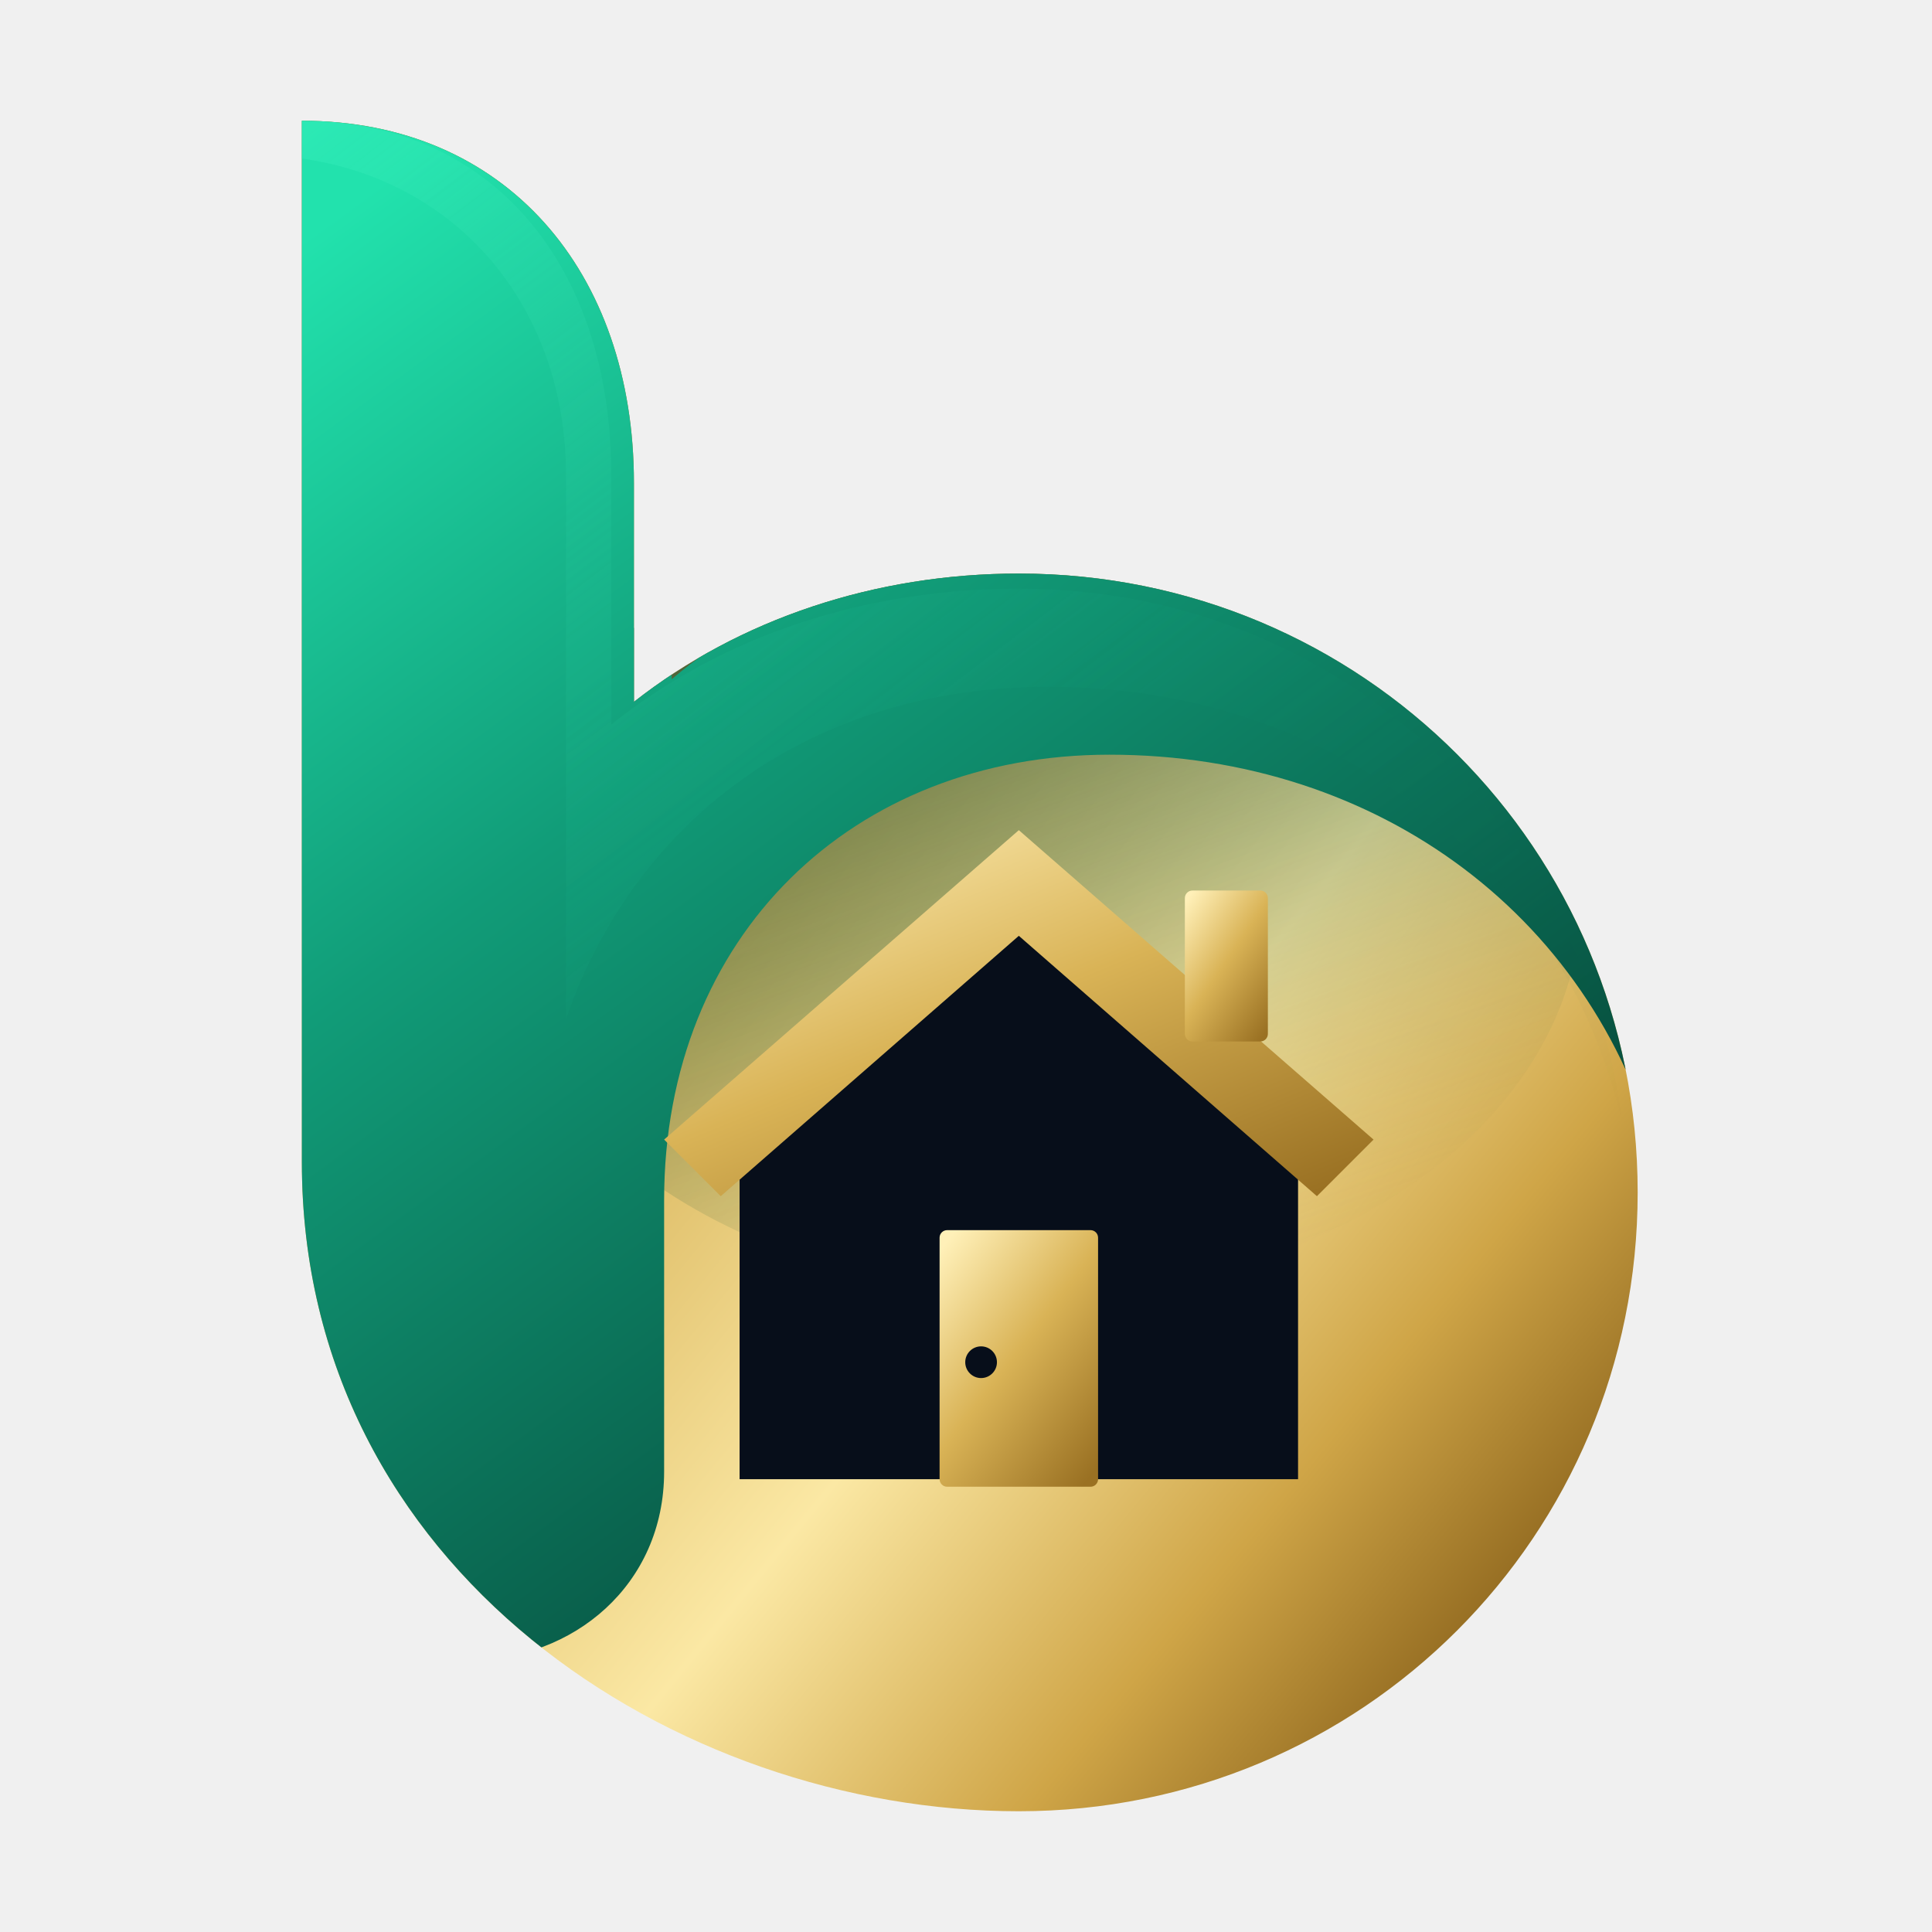
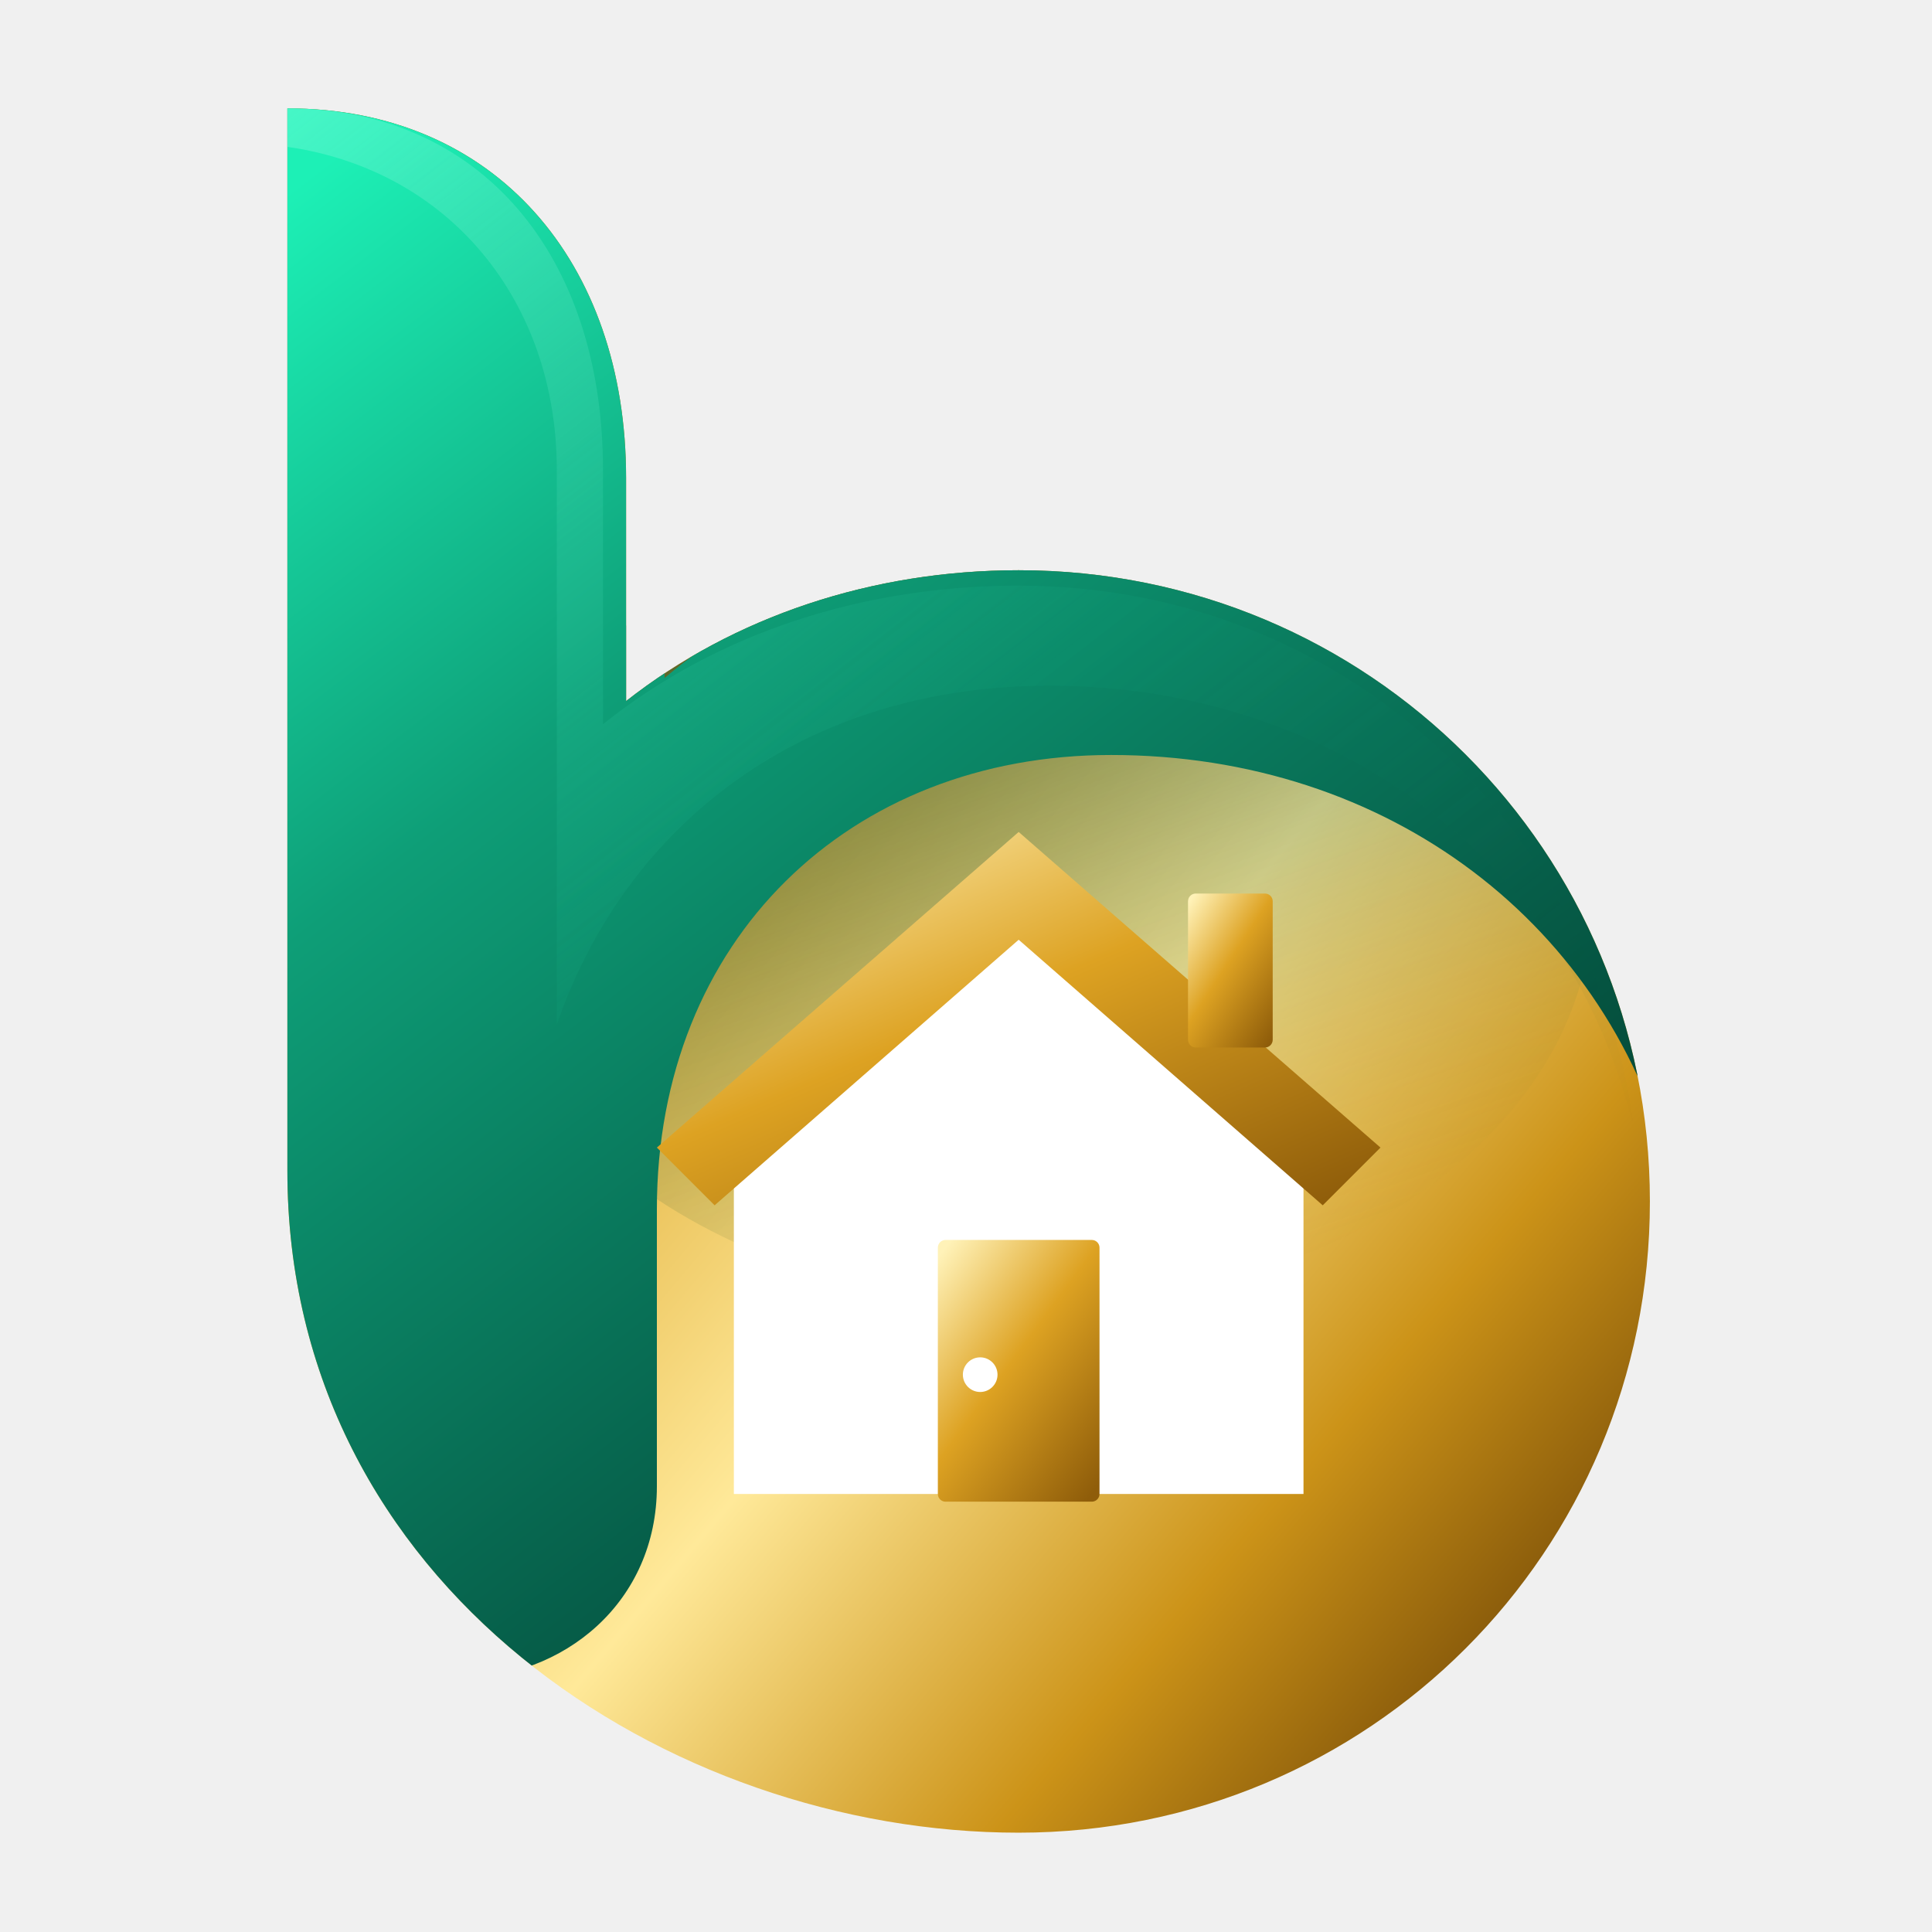
<svg xmlns="http://www.w3.org/2000/svg" viewBox="0 0 512 512" width="512" height="512">
  <defs>
-     <linearGradient id="bw-emerald" x1="12%" y1="4%" x2="72%" y2="96%">
-       <stop offset="0%" stop-color="#22E2AD" />
-       <stop offset="38%" stop-color="#119C78" />
-       <stop offset="78%" stop-color="#095E4A" />
-       <stop offset="100%" stop-color="#053B2E" />
+     <linearGradient id="bw-emerald" x1="10%" y1="2%" x2="76%" y2="96%">
+       <stop offset="0%" stop-color="#1DF0B6" />
+       <stop offset="34%" stop-color="#0E9E77" />
+       <stop offset="74%" stop-color="#065E49" />
+       <stop offset="100%" stop-color="#033A2C" />
    </linearGradient>
    <linearGradient id="bw-emerald-hi" x1="0%" y1="0%" x2="100%" y2="100%">
-       <stop offset="0%" stop-color="#34F0BC" stop-opacity="0.55" />
-       <stop offset="60%" stop-color="#119C78" stop-opacity="0.10" />
-       <stop offset="100%" stop-color="#053B2E" stop-opacity="0" />
+       <stop offset="0%" stop-color="#5CFAD0" stop-opacity="0.65" />
+       <stop offset="55%" stop-color="#11A57E" stop-opacity="0.16" />
+       <stop offset="100%" stop-color="#033A2C" stop-opacity="0" />
    </linearGradient>
    <linearGradient id="bw-inner-depth" x1="25%" y1="0%" x2="75%" y2="100%">
-       <stop offset="0%" stop-color="#063D2F" stop-opacity="0.72" />
-       <stop offset="52%" stop-color="#0B5442" stop-opacity="0.28" />
-       <stop offset="100%" stop-color="#D4AE52" stop-opacity="0" />
+       <stop offset="0%" stop-color="#053A2C" stop-opacity="0.68" />
+       <stop offset="52%" stop-color="#0B5744" stop-opacity="0.24" />
+       <stop offset="100%" stop-color="#D9A324" stop-opacity="0" />
    </linearGradient>
-     <linearGradient id="bw-gold" x1="15%" y1="15%" x2="88%" y2="85%">
-       <stop offset="0%" stop-color="#8C651D" />
-       <stop offset="32%" stop-color="#D4AE52" />
-       <stop offset="62%" stop-color="#FBE8A4" />
-       <stop offset="84%" stop-color="#CFA547" />
-       <stop offset="100%" stop-color="#8F671E" />
+     <linearGradient id="bw-gold" x1="14%" y1="12%" x2="88%" y2="88%">
+       <stop offset="0%" stop-color="#8A5C0C" />
+       <stop offset="28%" stop-color="#D9A124" />
+       <stop offset="58%" stop-color="#FFE999" />
+       <stop offset="82%" stop-color="#CC9318" />
+       <stop offset="100%" stop-color="#7B4F08" />
    </linearGradient>
-     <linearGradient id="bw-gold-roof" x1="10%" y1="0%" x2="90%" y2="100%">
-       <stop offset="0%" stop-color="#FFF0B8" />
-       <stop offset="48%" stop-color="#D9B356" />
-       <stop offset="100%" stop-color="#9A7123" />
+     <linearGradient id="bw-gold-roof" x1="8%" y1="0%" x2="92%" y2="100%">
+       <stop offset="0%" stop-color="#FFF2B8" />
+       <stop offset="46%" stop-color="#DDA222" />
+       <stop offset="100%" stop-color="#8F5D0A" />
    </linearGradient>
-     <linearGradient id="bw-navy-bg" x1="0%" y1="0%" x2="100%" y2="100%">
-       <stop offset="0%" stop-color="#12233D" />
-       <stop offset="100%" stop-color="#070E1A" />
+     <linearGradient id="bw-gold-word-light" x1="0%" y1="0%" x2="100%" y2="100%">
+       <stop offset="0%" stop-color="#7E5103" />
+       <stop offset="32%" stop-color="#B87E09" />
+       <stop offset="58%" stop-color="#9B6604" />
+       <stop offset="85%" stop-color="#B47908" />
+       <stop offset="100%" stop-color="#6B4301" />
+     </linearGradient>
+     <linearGradient id="bw-gold-word-dark" x1="0%" y1="0%" x2="100%" y2="100%">
+       <stop offset="0%" stop-color="#FFF3B0" />
+       <stop offset="35%" stop-color="#FAD04E" />
+       <stop offset="68%" stop-color="#F2B829" />
+       <stop offset="100%" stop-color="#FFE680" />
    </linearGradient>
    <clipPath id="bw-b-clip">
      <path d="M 108,36 C 162,36 196,76 196,132 L 196,190 C 224,168 260,156 298,156 C 389,156 462,229 462,320 C 462,411 389,484 298,484 C 207,484 108,420 108,312 Z" />
    </clipPath>
  </defs>
-   <g transform="translate(-28, -4)">
+   <g transform="translate(-34, -8) scale(1.02)">
    <g clip-path="url(#bw-b-clip)">
      <rect x="90" y="30" width="390" height="470" fill="url(#bw-gold)" />
      <ellipse cx="302" cy="242" rx="145" ry="105" fill="url(#bw-inner-depth)" />
      <path d="M 96,30 L 206,30 L 206,184 C 232,162 266,150 304,150 C 394,150 468,224 468,314 C 452,248 394,204 322,204 C 254,204 204,252 204,322 L 204,394 C 204,424 180,444 152,444 C 120,444 96,400 96,312 Z" fill="url(#bw-emerald)" />
      <path d="M 108,36 C 158,36 190,74 190,130 L 190,196 C 220,172 258,160 298,160 C 382,160 448,222 458,302 C 442,232 380,186 306,186 C 242,186 196,222 178,274 L 178,130 C 178,86 150,52 108,46 Z" fill="url(#bw-emerald-hi)" />
    </g>
-     <path d="M 298,248 L 372,312 L 372,396 L 224,396 L 224,312 Z" fill="#070E1A" />
+     <path d="M 298,248 L 372,312 L 372,396 L 224,396 L 224,312 Z" fill="#FFFFFF" />
    <path d="M 298,224 L 392,306 L 377,321 L 298,252 L 219,321 L 204,306 Z" fill="url(#bw-gold-roof)" />
    <rect x="342" y="240" width="22" height="40" rx="2" fill="url(#bw-gold-roof)" />
    <rect x="277" y="330" width="42" height="68" rx="2" fill="url(#bw-gold-roof)" />
-     <circle cx="288" cy="365" r="4.2" fill="#070E1A" />
+     <circle cx="288" cy="365" r="4.5" fill="#FFFFFF" />
  </g>
</svg>
